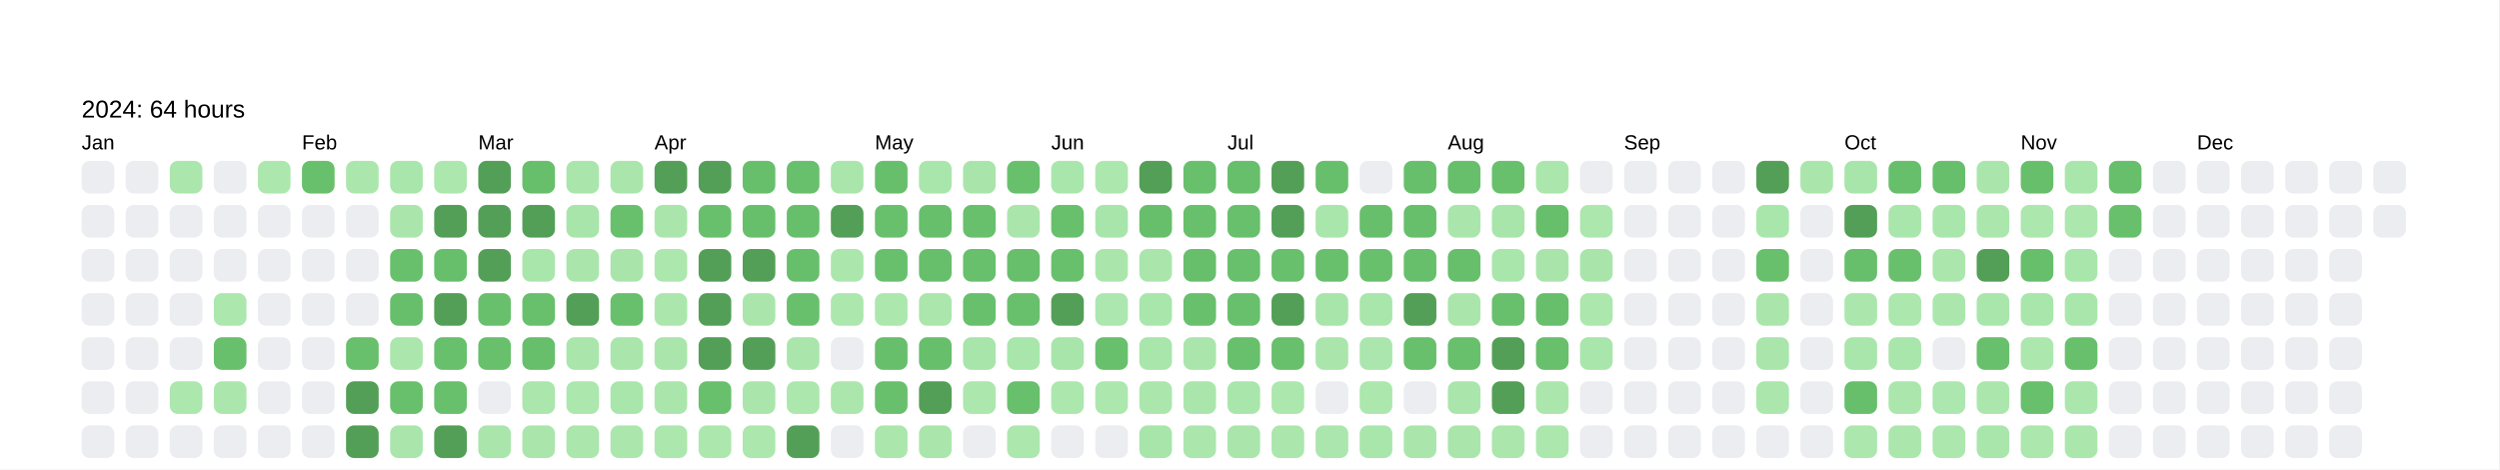
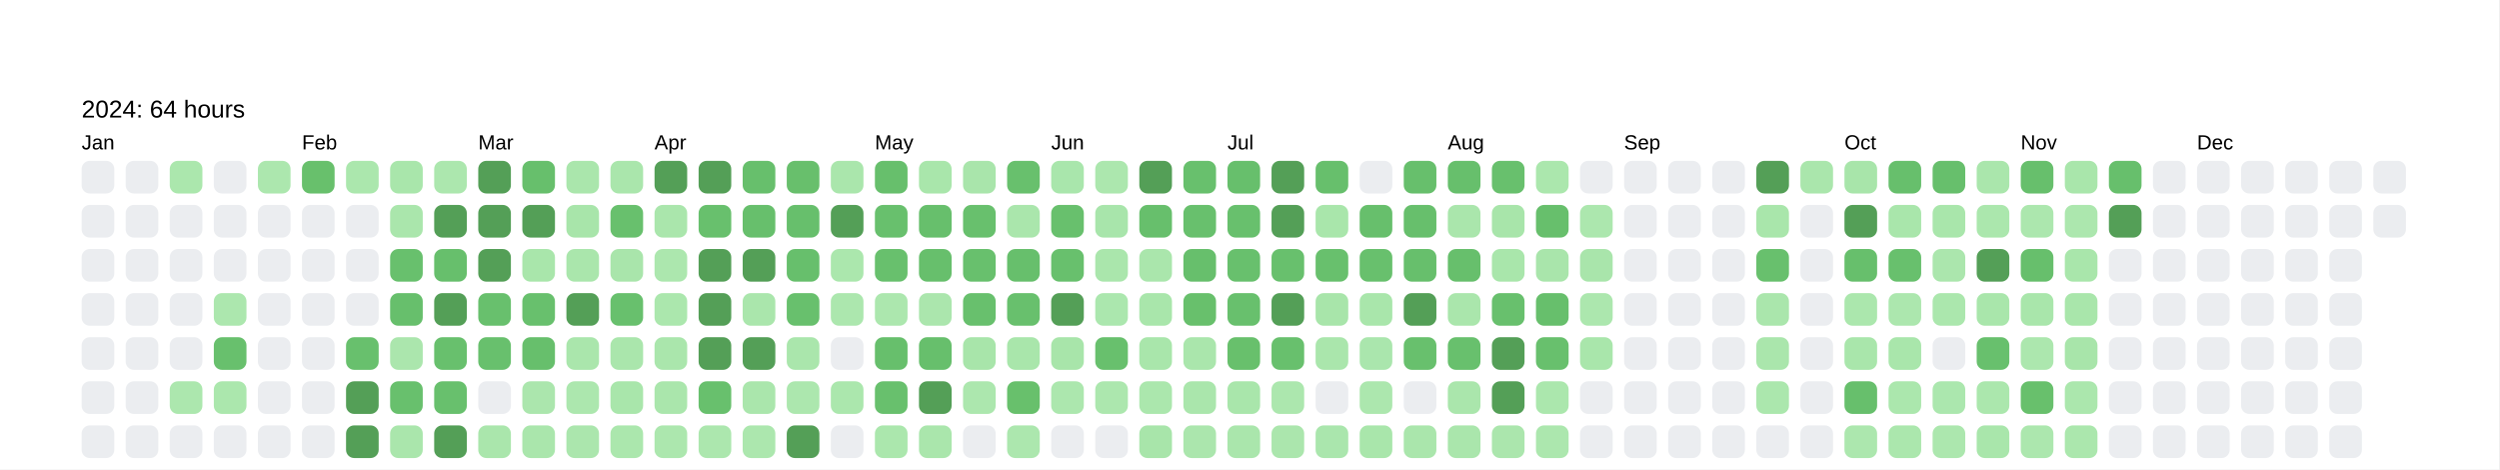
<svg xmlns="http://www.w3.org/2000/svg" baseProfile="full" height="57.5mm" version="1.1" viewBox="0,0,306.2,57.5" width="306.2mm">
  <defs />
  <rect fill="#FFFFFF" height="57.5" width="306.2" x="0" y="0" />
  <text fill="#000000" style="font-size:6px; font-family:Arial; font-weight:bold;" x="10" y="10" />
  <text fill="#000000" style="font-size:3px; font-family:Arial;" x="10" y="14.4">2024: 64 hours</text>
  <text fill="#000000" style="font-size:2.5px; font-family:Arial" x="10" y="18.3">Jan</text>
  <rect fill="#EBEDF0" height="4" rx="1" ry="1" width="4" x="10" y="19.7" />
  <rect fill="#EBEDF0" height="4" rx="1" ry="1" width="4" x="10" y="25.1" />
  <rect fill="#EBEDF0" height="4" rx="1" ry="1" width="4" x="10" y="30.5" />
  <rect fill="#EBEDF0" height="4" rx="1" ry="1" width="4" x="10" y="35.9" />
  <rect fill="#EBEDF0" height="4" rx="1" ry="1" width="4" x="10" y="41.3" />
  <rect fill="#EBEDF0" height="4" rx="1" ry="1" width="4" x="10" y="46.7" />
  <rect fill="#EBEDF0" height="4" rx="1" ry="1" width="4" x="10" y="52.1" />
  <rect fill="#EBEDF0" height="4" rx="1" ry="1" width="4" x="15.4" y="19.7" />
  <rect fill="#EBEDF0" height="4" rx="1" ry="1" width="4" x="15.4" y="25.1" />
  <rect fill="#EBEDF0" height="4" rx="1" ry="1" width="4" x="15.4" y="30.5" />
  <rect fill="#EBEDF0" height="4" rx="1" ry="1" width="4" x="15.4" y="35.9" />
  <rect fill="#EBEDF0" height="4" rx="1" ry="1" width="4" x="15.4" y="41.3" />
  <rect fill="#EBEDF0" height="4" rx="1" ry="1" width="4" x="15.4" y="46.7" />
  <rect fill="#EBEDF0" height="4" rx="1" ry="1" width="4" x="15.4" y="52.1" />
  <rect fill="#abe7ad" height="4" rx="1" ry="1" width="4" x="20.8" y="19.7" />
  <rect fill="#EBEDF0" height="4" rx="1" ry="1" width="4" x="20.8" y="25.1" />
  <rect fill="#EBEDF0" height="4" rx="1" ry="1" width="4" x="20.8" y="30.5" />
  <rect fill="#EBEDF0" height="4" rx="1" ry="1" width="4" x="20.8" y="35.9" />
  <rect fill="#EBEDF0" height="4" rx="1" ry="1" width="4" x="20.8" y="41.3" />
  <rect fill="#ace7ae" height="4" rx="1" ry="1" width="4" x="20.8" y="46.7" />
  <rect fill="#EBEDF0" height="4" rx="1" ry="1" width="4" x="20.8" y="52.1" />
  <rect fill="#EBEDF0" height="4" rx="1" ry="1" width="4" x="26.2" y="19.7" />
  <rect fill="#EBEDF0" height="4" rx="1" ry="1" width="4" x="26.2" y="25.1" />
  <rect fill="#EBEDF0" height="4" rx="1" ry="1" width="4" x="26.2" y="30.5" />
  <rect fill="#ace7ae" height="4" rx="1" ry="1" width="4" x="26.2" y="35.9" />
  <rect fill="#68c06d" height="4" rx="1" ry="1" width="4" x="26.2" y="41.3" />
  <rect fill="#abe7ad" height="4" rx="1" ry="1" width="4" x="26.2" y="46.7" />
  <rect fill="#EBEDF0" height="4" rx="1" ry="1" width="4" x="26.2" y="52.1" />
  <rect fill="#ace7ae" height="4" rx="1" ry="1" width="4" x="31.6" y="19.7" />
  <rect fill="#EBEDF0" height="4" rx="1" ry="1" width="4" x="31.6" y="25.1" />
  <rect fill="#EBEDF0" height="4" rx="1" ry="1" width="4" x="31.6" y="30.5" />
  <rect fill="#EBEDF0" height="4" rx="1" ry="1" width="4" x="31.6" y="35.9" />
  <rect fill="#EBEDF0" height="4" rx="1" ry="1" width="4" x="31.6" y="41.3" />
  <rect fill="#EBEDF0" height="4" rx="1" ry="1" width="4" x="31.6" y="46.7" />
  <rect fill="#EBEDF0" height="4" rx="1" ry="1" width="4" x="31.6" y="52.1" />
  <text fill="#000000" style="font-size:2.5px; font-family:Arial" x="37.0" y="18.3">Feb</text>
  <rect fill="#68c06c" height="4" rx="1" ry="1" width="4" x="37.0" y="19.7" />
  <rect fill="#EBEDF0" height="4" rx="1" ry="1" width="4" x="37.0" y="25.1" />
  <rect fill="#EBEDF0" height="4" rx="1" ry="1" width="4" x="37.0" y="30.5" />
  <rect fill="#EBEDF0" height="4" rx="1" ry="1" width="4" x="37.0" y="35.9" />
  <rect fill="#EBEDF0" height="4" rx="1" ry="1" width="4" x="37.0" y="41.3" />
  <rect fill="#EBEDF0" height="4" rx="1" ry="1" width="4" x="37.0" y="46.7" />
  <rect fill="#EBEDF0" height="4" rx="1" ry="1" width="4" x="37.0" y="52.1" />
  <rect fill="#abe7ad" height="4" rx="1" ry="1" width="4" x="42.4" y="19.7" />
  <rect fill="#EBEDF0" height="4" rx="1" ry="1" width="4" x="42.4" y="25.1" />
  <rect fill="#EBEDF0" height="4" rx="1" ry="1" width="4" x="42.4" y="30.5" />
  <rect fill="#EBEDF0" height="4" rx="1" ry="1" width="4" x="42.4" y="35.9" />
  <rect fill="#68c06d" height="4" rx="1" ry="1" width="4" x="42.4" y="41.3" />
  <rect fill="#549F57" height="4" rx="1" ry="1" width="4" x="42.4" y="46.7" />
  <rect fill="#549F57" height="4" rx="1" ry="1" width="4" x="42.4" y="52.1" />
  <rect fill="#a9e6ab" height="4" rx="1" ry="1" width="4" x="47.8" y="19.7" />
  <rect fill="#aae6ac" height="4" rx="1" ry="1" width="4" x="47.8" y="25.1" />
  <rect fill="#68c06d" height="4" rx="1" ry="1" width="4" x="47.8" y="30.5" />
  <rect fill="#67bf6c" height="4" rx="1" ry="1" width="4" x="47.8" y="35.9" />
  <rect fill="#abe6ad" height="4" rx="1" ry="1" width="4" x="47.8" y="41.3" />
  <rect fill="#68c06d" height="4" rx="1" ry="1" width="4" x="47.8" y="46.7" />
  <rect fill="#aae6ac" height="4" rx="1" ry="1" width="4" x="47.8" y="52.1" />
  <rect fill="#ace7ae" height="4" rx="1" ry="1" width="4" x="53.2" y="19.7" />
  <rect fill="#549F57" height="4" rx="1" ry="1" width="4" x="53.2" y="25.1" />
  <rect fill="#67bf6c" height="4" rx="1" ry="1" width="4" x="53.2" y="30.5" />
  <rect fill="#549F57" height="4" rx="1" ry="1" width="4" x="53.2" y="35.9" />
  <rect fill="#68c06d" height="4" rx="1" ry="1" width="4" x="53.2" y="41.3" />
  <rect fill="#68c06d" height="4" rx="1" ry="1" width="4" x="53.2" y="46.7" />
  <rect fill="#549F57" height="4" rx="1" ry="1" width="4" x="53.2" y="52.1" />
  <text fill="#000000" style="font-size:2.5px; font-family:Arial" x="58.6" y="18.3">Mar</text>
  <rect fill="#549F57" height="4" rx="1" ry="1" width="4" x="58.6" y="19.7" />
  <rect fill="#549F57" height="4" rx="1" ry="1" width="4" x="58.6" y="25.1" />
  <rect fill="#549F57" height="4" rx="1" ry="1" width="4" x="58.6" y="30.5" />
  <rect fill="#68c06d" height="4" rx="1" ry="1" width="4" x="58.6" y="35.9" />
  <rect fill="#68c06d" height="4" rx="1" ry="1" width="4" x="58.6" y="41.3" />
  <rect fill="#EBEDF0" height="4" rx="1" ry="1" width="4" x="58.6" y="46.7" />
  <rect fill="#aae6ac" height="4" rx="1" ry="1" width="4" x="58.6" y="52.1" />
  <rect fill="#67bf6c" height="4" rx="1" ry="1" width="4" x="64" y="19.7" />
  <rect fill="#549F57" height="4" rx="1" ry="1" width="4" x="64" y="25.1" />
  <rect fill="#a9e6ab" height="4" rx="1" ry="1" width="4" x="64" y="30.5" />
  <rect fill="#68c06d" height="4" rx="1" ry="1" width="4" x="64" y="35.9" />
  <rect fill="#67bf6c" height="4" rx="1" ry="1" width="4" x="64" y="41.3" />
  <rect fill="#abe6ad" height="4" rx="1" ry="1" width="4" x="64" y="46.7" />
  <rect fill="#aae6ac" height="4" rx="1" ry="1" width="4" x="64" y="52.1" />
  <rect fill="#aae6ac" height="4" rx="1" ry="1" width="4" x="69.4" y="19.7" />
  <rect fill="#a8e5aa" height="4" rx="1" ry="1" width="4" x="69.4" y="25.1" />
  <rect fill="#aae6ac" height="4" rx="1" ry="1" width="4" x="69.4" y="30.5" />
  <rect fill="#549F57" height="4" rx="1" ry="1" width="4" x="69.4" y="35.9" />
  <rect fill="#aae6ac" height="4" rx="1" ry="1" width="4" x="69.4" y="41.3" />
  <rect fill="#ace7ae" height="4" rx="1" ry="1" width="4" x="69.4" y="46.7" />
  <rect fill="#abe6ad" height="4" rx="1" ry="1" width="4" x="69.4" y="52.1" />
  <rect fill="#aae6ac" height="4" rx="1" ry="1" width="4" x="74.8" y="19.7" />
  <rect fill="#68c06d" height="4" rx="1" ry="1" width="4" x="74.8" y="25.1" />
  <rect fill="#a9e5ab" height="4" rx="1" ry="1" width="4" x="74.8" y="30.5" />
  <rect fill="#68c06d" height="4" rx="1" ry="1" width="4" x="74.8" y="35.9" />
  <rect fill="#aae6ac" height="4" rx="1" ry="1" width="4" x="74.8" y="41.3" />
  <rect fill="#a9e6ab" height="4" rx="1" ry="1" width="4" x="74.8" y="46.7" />
  <rect fill="#abe7ad" height="4" rx="1" ry="1" width="4" x="74.8" y="52.1" />
  <text fill="#000000" style="font-size:2.5px; font-family:Arial" x="80.2" y="18.3">Apr</text>
  <rect fill="#549F57" height="4" rx="1" ry="1" width="4" x="80.2" y="19.7" />
  <rect fill="#aae6ac" height="4" rx="1" ry="1" width="4" x="80.2" y="25.1" />
  <rect fill="#ace7ae" height="4" rx="1" ry="1" width="4" x="80.2" y="30.5" />
  <rect fill="#abe7ad" height="4" rx="1" ry="1" width="4" x="80.2" y="35.9" />
  <rect fill="#aae6ac" height="4" rx="1" ry="1" width="4" x="80.2" y="41.3" />
  <rect fill="#aae6ac" height="4" rx="1" ry="1" width="4" x="80.2" y="46.7" />
  <rect fill="#ace7ae" height="4" rx="1" ry="1" width="4" x="80.2" y="52.1" />
  <rect fill="#549F57" height="4" rx="1" ry="1" width="4" x="85.6" y="19.7" />
  <rect fill="#68c06d" height="4" rx="1" ry="1" width="4" x="85.6" y="25.1" />
  <rect fill="#549F57" height="4" rx="1" ry="1" width="4" x="85.6" y="30.5" />
  <rect fill="#549F57" height="4" rx="1" ry="1" width="4" x="85.6" y="35.9" />
  <rect fill="#549F57" height="4" rx="1" ry="1" width="4" x="85.6" y="41.3" />
  <rect fill="#68c06d" height="4" rx="1" ry="1" width="4" x="85.6" y="46.7" />
  <rect fill="#ace7ae" height="4" rx="1" ry="1" width="4" x="85.6" y="52.1" />
  <rect fill="#67bf6c" height="4" rx="1" ry="1" width="4" x="91" y="19.7" />
  <rect fill="#67bf6c" height="4" rx="1" ry="1" width="4" x="91" y="25.1" />
  <rect fill="#549F57" height="4" rx="1" ry="1" width="4" x="91" y="30.5" />
  <rect fill="#aae6ac" height="4" rx="1" ry="1" width="4" x="91" y="35.9" />
  <rect fill="#549F57" height="4" rx="1" ry="1" width="4" x="91" y="41.3" />
  <rect fill="#aae6ac" height="4" rx="1" ry="1" width="4" x="91" y="46.7" />
  <rect fill="#ace7ae" height="4" rx="1" ry="1" width="4" x="91" y="52.1" />
  <rect fill="#68bf6c" height="4" rx="1" ry="1" width="4" x="96.4" y="19.7" />
  <rect fill="#67bf6c" height="4" rx="1" ry="1" width="4" x="96.4" y="25.1" />
  <rect fill="#67bf6c" height="4" rx="1" ry="1" width="4" x="96.4" y="30.5" />
  <rect fill="#68c06d" height="4" rx="1" ry="1" width="4" x="96.4" y="35.9" />
  <rect fill="#aae6ac" height="4" rx="1" ry="1" width="4" x="96.4" y="41.3" />
  <rect fill="#ace7ae" height="4" rx="1" ry="1" width="4" x="96.4" y="46.7" />
  <rect fill="#549F57" height="4" rx="1" ry="1" width="4" x="96.4" y="52.1" />
  <rect fill="#aae6ac" height="4" rx="1" ry="1" width="4" x="101.8" y="19.7" />
  <rect fill="#549F57" height="4" rx="1" ry="1" width="4" x="101.8" y="25.1" />
  <rect fill="#abe7ad" height="4" rx="1" ry="1" width="4" x="101.8" y="30.5" />
  <rect fill="#ace7ae" height="4" rx="1" ry="1" width="4" x="101.8" y="35.9" />
  <rect fill="#EBEDF0" height="4" rx="1" ry="1" width="4" x="101.8" y="41.3" />
  <rect fill="#abe7ad" height="4" rx="1" ry="1" width="4" x="101.8" y="46.7" />
  <rect fill="#EBEDF0" height="4" rx="1" ry="1" width="4" x="101.8" y="52.1" />
  <text fill="#000000" style="font-size:2.5px; font-family:Arial" x="107.2" y="18.3">May</text>
  <rect fill="#67bf6c" height="4" rx="1" ry="1" width="4" x="107.2" y="19.7" />
  <rect fill="#68c06d" height="4" rx="1" ry="1" width="4" x="107.2" y="25.1" />
  <rect fill="#68c06d" height="4" rx="1" ry="1" width="4" x="107.2" y="30.5" />
  <rect fill="#ace7ae" height="4" rx="1" ry="1" width="4" x="107.2" y="35.9" />
  <rect fill="#67bf6c" height="4" rx="1" ry="1" width="4" x="107.2" y="41.3" />
  <rect fill="#68c06d" height="4" rx="1" ry="1" width="4" x="107.2" y="46.7" />
  <rect fill="#abe7ad" height="4" rx="1" ry="1" width="4" x="107.2" y="52.1" />
  <rect fill="#a9e6ab" height="4" rx="1" ry="1" width="4" x="112.6" y="19.7" />
  <rect fill="#67bf6c" height="4" rx="1" ry="1" width="4" x="112.6" y="25.1" />
  <rect fill="#67bf6c" height="4" rx="1" ry="1" width="4" x="112.6" y="30.5" />
  <rect fill="#abe6ad" height="4" rx="1" ry="1" width="4" x="112.6" y="35.9" />
  <rect fill="#67bf6c" height="4" rx="1" ry="1" width="4" x="112.6" y="41.3" />
  <rect fill="#549F57" height="4" rx="1" ry="1" width="4" x="112.6" y="46.7" />
  <rect fill="#aae6ac" height="4" rx="1" ry="1" width="4" x="112.6" y="52.1" />
  <rect fill="#a9e5ab" height="4" rx="1" ry="1" width="4" x="118" y="19.7" />
  <rect fill="#68c06d" height="4" rx="1" ry="1" width="4" x="118" y="25.1" />
  <rect fill="#68c06d" height="4" rx="1" ry="1" width="4" x="118" y="30.5" />
  <rect fill="#68c06d" height="4" rx="1" ry="1" width="4" x="118" y="35.9" />
  <rect fill="#a8e5aa" height="4" rx="1" ry="1" width="4" x="118" y="41.3" />
  <rect fill="#ace7ae" height="4" rx="1" ry="1" width="4" x="118" y="46.7" />
  <rect fill="#EBEDF0" height="4" rx="1" ry="1" width="4" x="118" y="52.1" />
  <rect fill="#68c06d" height="4" rx="1" ry="1" width="4" x="123.4" y="19.7" />
  <rect fill="#aae6ac" height="4" rx="1" ry="1" width="4" x="123.4" y="25.1" />
  <rect fill="#67bf6c" height="4" rx="1" ry="1" width="4" x="123.4" y="30.5" />
  <rect fill="#68c06d" height="4" rx="1" ry="1" width="4" x="123.4" y="35.9" />
  <rect fill="#a9e6ab" height="4" rx="1" ry="1" width="4" x="123.4" y="41.3" />
  <rect fill="#68c06c" height="4" rx="1" ry="1" width="4" x="123.4" y="46.7" />
  <rect fill="#ace7ae" height="4" rx="1" ry="1" width="4" x="123.4" y="52.1" />
  <text fill="#000000" style="font-size:2.5px; font-family:Arial" x="128.8" y="18.3">Jun</text>
  <rect fill="#a9e6ac" height="4" rx="1" ry="1" width="4" x="128.8" y="19.7" />
  <rect fill="#68c06d" height="4" rx="1" ry="1" width="4" x="128.8" y="25.1" />
  <rect fill="#68c06d" height="4" rx="1" ry="1" width="4" x="128.8" y="30.5" />
  <rect fill="#549F57" height="4" rx="1" ry="1" width="4" x="128.8" y="35.9" />
  <rect fill="#a8e5aa" height="4" rx="1" ry="1" width="4" x="128.8" y="41.3" />
  <rect fill="#ace7ae" height="4" rx="1" ry="1" width="4" x="128.8" y="46.7" />
  <rect fill="#EBEDF0" height="4" rx="1" ry="1" width="4" x="128.8" y="52.1" />
  <rect fill="#ace7ae" height="4" rx="1" ry="1" width="4" x="134.2" y="19.7" />
  <rect fill="#a8e5ab" height="4" rx="1" ry="1" width="4" x="134.2" y="25.1" />
  <rect fill="#aae6ac" height="4" rx="1" ry="1" width="4" x="134.2" y="30.5" />
  <rect fill="#abe7ae" height="4" rx="1" ry="1" width="4" x="134.2" y="35.9" />
  <rect fill="#68c06d" height="4" rx="1" ry="1" width="4" x="134.2" y="41.3" />
  <rect fill="#ace7ae" height="4" rx="1" ry="1" width="4" x="134.2" y="46.7" />
  <rect fill="#EBEDF0" height="4" rx="1" ry="1" width="4" x="134.2" y="52.1" />
  <rect fill="#549F57" height="4" rx="1" ry="1" width="4" x="139.6" y="19.7" />
  <rect fill="#67bf6c" height="4" rx="1" ry="1" width="4" x="139.6" y="25.1" />
  <rect fill="#aae6ac" height="4" rx="1" ry="1" width="4" x="139.6" y="30.5" />
  <rect fill="#a9e6ab" height="4" rx="1" ry="1" width="4" x="139.6" y="35.9" />
  <rect fill="#a9e6ab" height="4" rx="1" ry="1" width="4" x="139.6" y="41.3" />
  <rect fill="#abe7ad" height="4" rx="1" ry="1" width="4" x="139.6" y="46.7" />
  <rect fill="#a8e5aa" height="4" rx="1" ry="1" width="4" x="139.6" y="52.1" />
  <rect fill="#68c06d" height="4" rx="1" ry="1" width="4" x="145" y="19.7" />
  <rect fill="#68c06d" height="4" rx="1" ry="1" width="4" x="145" y="25.1" />
  <rect fill="#67bf6c" height="4" rx="1" ry="1" width="4" x="145" y="30.5" />
  <rect fill="#68c06c" height="4" rx="1" ry="1" width="4" x="145" y="35.9" />
  <rect fill="#aae6ac" height="4" rx="1" ry="1" width="4" x="145" y="41.3" />
  <rect fill="#aae6ac" height="4" rx="1" ry="1" width="4" x="145" y="46.7" />
  <rect fill="#abe6ad" height="4" rx="1" ry="1" width="4" x="145" y="52.1" />
  <text fill="#000000" style="font-size:2.5px; font-family:Arial" x="150.4" y="18.3">Jul</text>
  <rect fill="#67bf6c" height="4" rx="1" ry="1" width="4" x="150.4" y="19.7" />
  <rect fill="#68c06d" height="4" rx="1" ry="1" width="4" x="150.4" y="25.1" />
  <rect fill="#68c06d" height="4" rx="1" ry="1" width="4" x="150.4" y="30.5" />
  <rect fill="#68c06d" height="4" rx="1" ry="1" width="4" x="150.4" y="35.9" />
  <rect fill="#68c06c" height="4" rx="1" ry="1" width="4" x="150.4" y="41.3" />
  <rect fill="#a9e6ab" height="4" rx="1" ry="1" width="4" x="150.4" y="46.7" />
  <rect fill="#aae6ac" height="4" rx="1" ry="1" width="4" x="150.4" y="52.1" />
  <rect fill="#549F57" height="4" rx="1" ry="1" width="4" x="155.8" y="19.7" />
  <rect fill="#549F57" height="4" rx="1" ry="1" width="4" x="155.8" y="25.1" />
  <rect fill="#68c06d" height="4" rx="1" ry="1" width="4" x="155.8" y="30.5" />
  <rect fill="#549F57" height="4" rx="1" ry="1" width="4" x="155.8" y="35.9" />
  <rect fill="#68c06d" height="4" rx="1" ry="1" width="4" x="155.8" y="41.3" />
  <rect fill="#ace7ae" height="4" rx="1" ry="1" width="4" x="155.8" y="46.7" />
  <rect fill="#abe6ad" height="4" rx="1" ry="1" width="4" x="155.8" y="52.1" />
  <rect fill="#67bf6c" height="4" rx="1" ry="1" width="4" x="161.2" y="19.7" />
  <rect fill="#a9e6ab" height="4" rx="1" ry="1" width="4" x="161.2" y="25.1" />
  <rect fill="#68c06d" height="4" rx="1" ry="1" width="4" x="161.2" y="30.5" />
  <rect fill="#a8e5aa" height="4" rx="1" ry="1" width="4" x="161.2" y="35.9" />
  <rect fill="#aae6ac" height="4" rx="1" ry="1" width="4" x="161.2" y="41.3" />
  <rect fill="#EBEDF0" height="4" rx="1" ry="1" width="4" x="161.2" y="46.7" />
  <rect fill="#aae6ad" height="4" rx="1" ry="1" width="4" x="161.2" y="52.1" />
  <rect fill="#EBEDF0" height="4" rx="1" ry="1" width="4" x="166.6" y="19.7" />
  <rect fill="#67bf6c" height="4" rx="1" ry="1" width="4" x="166.6" y="25.1" />
  <rect fill="#68c06d" height="4" rx="1" ry="1" width="4" x="166.6" y="30.5" />
  <rect fill="#a9e6ab" height="4" rx="1" ry="1" width="4" x="166.6" y="35.9" />
  <rect fill="#aae6ad" height="4" rx="1" ry="1" width="4" x="166.6" y="41.3" />
  <rect fill="#ace7ae" height="4" rx="1" ry="1" width="4" x="166.6" y="46.7" />
  <rect fill="#a9e6ab" height="4" rx="1" ry="1" width="4" x="166.6" y="52.1" />
  <rect fill="#67bf6c" height="4" rx="1" ry="1" width="4" x="172" y="19.7" />
  <rect fill="#67bf6c" height="4" rx="1" ry="1" width="4" x="172" y="25.1" />
  <rect fill="#67bf6c" height="4" rx="1" ry="1" width="4" x="172" y="30.5" />
  <rect fill="#549F57" height="4" rx="1" ry="1" width="4" x="172" y="35.9" />
  <rect fill="#68c06d" height="4" rx="1" ry="1" width="4" x="172" y="41.3" />
  <rect fill="#EBEDF0" height="4" rx="1" ry="1" width="4" x="172" y="46.7" />
  <rect fill="#aae6ac" height="4" rx="1" ry="1" width="4" x="172" y="52.1" />
  <text fill="#000000" style="font-size:2.5px; font-family:Arial" x="177.4" y="18.3">Aug</text>
  <rect fill="#67bf6c" height="4" rx="1" ry="1" width="4" x="177.4" y="19.7" />
  <rect fill="#aae6ac" height="4" rx="1" ry="1" width="4" x="177.4" y="25.1" />
  <rect fill="#67bf6c" height="4" rx="1" ry="1" width="4" x="177.4" y="30.5" />
  <rect fill="#aae6ac" height="4" rx="1" ry="1" width="4" x="177.4" y="35.9" />
  <rect fill="#68c06d" height="4" rx="1" ry="1" width="4" x="177.4" y="41.3" />
  <rect fill="#aae6ac" height="4" rx="1" ry="1" width="4" x="177.4" y="46.7" />
  <rect fill="#aae6ac" height="4" rx="1" ry="1" width="4" x="177.4" y="52.1" />
  <rect fill="#68c06d" height="4" rx="1" ry="1" width="4" x="182.8" y="19.7" />
  <rect fill="#a8e5aa" height="4" rx="1" ry="1" width="4" x="182.8" y="25.1" />
  <rect fill="#a9e6ab" height="4" rx="1" ry="1" width="4" x="182.8" y="30.5" />
  <rect fill="#68c06d" height="4" rx="1" ry="1" width="4" x="182.8" y="35.9" />
  <rect fill="#549F57" height="4" rx="1" ry="1" width="4" x="182.8" y="41.3" />
  <rect fill="#549F57" height="4" rx="1" ry="1" width="4" x="182.8" y="46.7" />
  <rect fill="#abe6ad" height="4" rx="1" ry="1" width="4" x="182.8" y="52.1" />
  <rect fill="#abe7ad" height="4" rx="1" ry="1" width="4" x="188.2" y="19.7" />
  <rect fill="#67bf6c" height="4" rx="1" ry="1" width="4" x="188.2" y="25.1" />
  <rect fill="#a9e5ab" height="4" rx="1" ry="1" width="4" x="188.2" y="30.5" />
  <rect fill="#67bf6c" height="4" rx="1" ry="1" width="4" x="188.2" y="35.9" />
  <rect fill="#68c06d" height="4" rx="1" ry="1" width="4" x="188.2" y="41.3" />
  <rect fill="#abe7ad" height="4" rx="1" ry="1" width="4" x="188.2" y="46.7" />
  <rect fill="#ace7ae" height="4" rx="1" ry="1" width="4" x="188.2" y="52.1" />
  <rect fill="#EBEDF0" height="4" rx="1" ry="1" width="4" x="193.6" y="19.7" />
  <rect fill="#ace7ae" height="4" rx="1" ry="1" width="4" x="193.6" y="25.1" />
  <rect fill="#a9e5ab" height="4" rx="1" ry="1" width="4" x="193.6" y="30.5" />
  <rect fill="#ace7ae" height="4" rx="1" ry="1" width="4" x="193.6" y="35.9" />
  <rect fill="#a9e6ab" height="4" rx="1" ry="1" width="4" x="193.6" y="41.3" />
  <rect fill="#EBEDF0" height="4" rx="1" ry="1" width="4" x="193.6" y="46.7" />
  <rect fill="#EBEDF0" height="4" rx="1" ry="1" width="4" x="193.6" y="52.1" />
  <text fill="#000000" style="font-size:2.5px; font-family:Arial" x="199" y="18.3">Sep</text>
  <rect fill="#EBEDF0" height="4" rx="1" ry="1" width="4" x="199" y="19.7" />
  <rect fill="#EBEDF0" height="4" rx="1" ry="1" width="4" x="199" y="25.1" />
  <rect fill="#EBEDF0" height="4" rx="1" ry="1" width="4" x="199" y="30.5" />
  <rect fill="#EBEDF0" height="4" rx="1" ry="1" width="4" x="199" y="35.9" />
  <rect fill="#EBEDF0" height="4" rx="1" ry="1" width="4" x="199" y="41.3" />
  <rect fill="#EBEDF0" height="4" rx="1" ry="1" width="4" x="199" y="46.7" />
  <rect fill="#EBEDF0" height="4" rx="1" ry="1" width="4" x="199" y="52.1" />
  <rect fill="#EBEDF0" height="4" rx="1" ry="1" width="4" x="204.4" y="19.7" />
  <rect fill="#EBEDF0" height="4" rx="1" ry="1" width="4" x="204.4" y="25.1" />
  <rect fill="#EBEDF0" height="4" rx="1" ry="1" width="4" x="204.4" y="30.5" />
  <rect fill="#EBEDF0" height="4" rx="1" ry="1" width="4" x="204.4" y="35.9" />
  <rect fill="#EBEDF0" height="4" rx="1" ry="1" width="4" x="204.4" y="41.3" />
  <rect fill="#EBEDF0" height="4" rx="1" ry="1" width="4" x="204.4" y="46.7" />
  <rect fill="#EBEDF0" height="4" rx="1" ry="1" width="4" x="204.4" y="52.1" />
  <rect fill="#EBEDF0" height="4" rx="1" ry="1" width="4" x="209.8" y="19.7" />
  <rect fill="#EBEDF0" height="4" rx="1" ry="1" width="4" x="209.8" y="25.1" />
  <rect fill="#EBEDF0" height="4" rx="1" ry="1" width="4" x="209.8" y="30.5" />
  <rect fill="#EBEDF0" height="4" rx="1" ry="1" width="4" x="209.8" y="35.9" />
  <rect fill="#EBEDF0" height="4" rx="1" ry="1" width="4" x="209.8" y="41.3" />
  <rect fill="#EBEDF0" height="4" rx="1" ry="1" width="4" x="209.8" y="46.7" />
  <rect fill="#EBEDF0" height="4" rx="1" ry="1" width="4" x="209.8" y="52.1" />
  <rect fill="#549F57" height="4" rx="1" ry="1" width="4" x="215.2" y="19.7" />
  <rect fill="#a9e6ab" height="4" rx="1" ry="1" width="4" x="215.2" y="25.1" />
  <rect fill="#68c06d" height="4" rx="1" ry="1" width="4" x="215.2" y="30.5" />
  <rect fill="#aae6ac" height="4" rx="1" ry="1" width="4" x="215.2" y="35.9" />
  <rect fill="#aae6ac" height="4" rx="1" ry="1" width="4" x="215.2" y="41.3" />
  <rect fill="#abe7ad" height="4" rx="1" ry="1" width="4" x="215.2" y="46.7" />
  <rect fill="#EBEDF0" height="4" rx="1" ry="1" width="4" x="215.2" y="52.1" />
  <rect fill="#aae6ac" height="4" rx="1" ry="1" width="4" x="220.6" y="19.7" />
  <rect fill="#EBEDF0" height="4" rx="1" ry="1" width="4" x="220.6" y="25.1" />
  <rect fill="#EBEDF0" height="4" rx="1" ry="1" width="4" x="220.6" y="30.5" />
  <rect fill="#EBEDF0" height="4" rx="1" ry="1" width="4" x="220.6" y="35.9" />
  <rect fill="#EBEDF0" height="4" rx="1" ry="1" width="4" x="220.6" y="41.3" />
  <rect fill="#EBEDF0" height="4" rx="1" ry="1" width="4" x="220.6" y="46.7" />
  <rect fill="#EBEDF0" height="4" rx="1" ry="1" width="4" x="220.6" y="52.1" />
  <text fill="#000000" style="font-size:2.5px; font-family:Arial" x="226" y="18.3">Oct</text>
  <rect fill="#a8e5aa" height="4" rx="1" ry="1" width="4" x="226" y="19.7" />
  <rect fill="#549F57" height="4" rx="1" ry="1" width="4" x="226" y="25.1" />
  <rect fill="#67bf6c" height="4" rx="1" ry="1" width="4" x="226" y="30.5" />
  <rect fill="#abe7ad" height="4" rx="1" ry="1" width="4" x="226" y="35.9" />
  <rect fill="#a9e6ab" height="4" rx="1" ry="1" width="4" x="226" y="41.3" />
  <rect fill="#67bf6c" height="4" rx="1" ry="1" width="4" x="226" y="46.7" />
  <rect fill="#ace7ae" height="4" rx="1" ry="1" width="4" x="226" y="52.1" />
  <rect fill="#67bf6c" height="4" rx="1" ry="1" width="4" x="231.4" y="19.7" />
  <rect fill="#a9e6ab" height="4" rx="1" ry="1" width="4" x="231.4" y="25.1" />
  <rect fill="#68c06d" height="4" rx="1" ry="1" width="4" x="231.4" y="30.5" />
  <rect fill="#ace7ae" height="4" rx="1" ry="1" width="4" x="231.4" y="35.9" />
  <rect fill="#a9e6ab" height="4" rx="1" ry="1" width="4" x="231.4" y="41.3" />
  <rect fill="#abe7ad" height="4" rx="1" ry="1" width="4" x="231.4" y="46.7" />
  <rect fill="#abe7ad" height="4" rx="1" ry="1" width="4" x="231.4" y="52.1" />
  <rect fill="#67bf6c" height="4" rx="1" ry="1" width="4" x="236.8" y="19.7" />
  <rect fill="#a9e6ab" height="4" rx="1" ry="1" width="4" x="236.8" y="25.1" />
  <rect fill="#abe6ad" height="4" rx="1" ry="1" width="4" x="236.8" y="30.5" />
  <rect fill="#abe7ad" height="4" rx="1" ry="1" width="4" x="236.8" y="35.9" />
  <rect fill="#EBEDF0" height="4" rx="1" ry="1" width="4" x="236.8" y="41.3" />
  <rect fill="#abe7ae" height="4" rx="1" ry="1" width="4" x="236.8" y="46.7" />
  <rect fill="#ace7ae" height="4" rx="1" ry="1" width="4" x="236.8" y="52.1" />
  <rect fill="#aae6ac" height="4" rx="1" ry="1" width="4" x="242.2" y="19.7" />
  <rect fill="#abe7ad" height="4" rx="1" ry="1" width="4" x="242.2" y="25.1" />
  <rect fill="#549F57" height="4" rx="1" ry="1" width="4" x="242.2" y="30.5" />
  <rect fill="#a9e6ab" height="4" rx="1" ry="1" width="4" x="242.2" y="35.9" />
  <rect fill="#68c06d" height="4" rx="1" ry="1" width="4" x="242.2" y="41.3" />
  <rect fill="#abe7ad" height="4" rx="1" ry="1" width="4" x="242.2" y="46.7" />
  <rect fill="#a9e6ab" height="4" rx="1" ry="1" width="4" x="242.2" y="52.1" />
  <text fill="#000000" style="font-size:2.5px; font-family:Arial" x="247.6" y="18.3">Nov</text>
  <rect fill="#67bf6c" height="4" rx="1" ry="1" width="4" x="247.6" y="19.7" />
  <rect fill="#ace7ae" height="4" rx="1" ry="1" width="4" x="247.6" y="25.1" />
  <rect fill="#67bf6c" height="4" rx="1" ry="1" width="4" x="247.6" y="30.5" />
  <rect fill="#a9e6ab" height="4" rx="1" ry="1" width="4" x="247.6" y="35.9" />
  <rect fill="#ace7ae" height="4" rx="1" ry="1" width="4" x="247.6" y="41.3" />
  <rect fill="#68c06c" height="4" rx="1" ry="1" width="4" x="247.6" y="46.7" />
  <rect fill="#ace7ae" height="4" rx="1" ry="1" width="4" x="247.6" y="52.1" />
  <rect fill="#a9e6ab" height="4" rx="1" ry="1" width="4" x="253" y="19.7" />
  <rect fill="#ace7ae" height="4" rx="1" ry="1" width="4" x="253" y="25.1" />
  <rect fill="#a9e6ab" height="4" rx="1" ry="1" width="4" x="253" y="30.5" />
  <rect fill="#a9e6ab" height="4" rx="1" ry="1" width="4" x="253" y="35.9" />
-   <rect fill="#68c06d" height="4" rx="1" ry="1" width="4" x="253" y="41.3" />
+   <rect fill="#a8e5aa" height="4" rx="1" ry="1" width="4" x="253" y="41.3" />
  <rect fill="#abe7ad" height="4" rx="1" ry="1" width="4" x="253" y="46.7" />
  <rect fill="#abe7ad" height="4" rx="1" ry="1" width="4" x="253" y="52.1" />
  <rect fill="#67bf6c" height="4" rx="1" ry="1" width="4" x="258.4" y="19.7" />
-   <rect fill="#68c06c" height="4" rx="1" ry="1" width="4" x="258.4" y="25.1" />
+   <rect fill="#549F57" height="4" rx="1" ry="1" width="4" x="258.4" y="25.1" />
  <rect fill="#EBEDF0" height="4" rx="1" ry="1" width="4" x="258.4" y="30.5" />
  <rect fill="#EBEDF0" height="4" rx="1" ry="1" width="4" x="258.4" y="35.9" />
  <rect fill="#EBEDF0" height="4" rx="1" ry="1" width="4" x="258.4" y="41.3" />
  <rect fill="#EBEDF0" height="4" rx="1" ry="1" width="4" x="258.4" y="46.7" />
  <rect fill="#EBEDF0" height="4" rx="1" ry="1" width="4" x="258.4" y="52.1" />
  <rect fill="#EBEDF0" height="4" rx="1" ry="1" width="4" x="263.8" y="19.7" />
  <rect fill="#EBEDF0" height="4" rx="1" ry="1" width="4" x="263.8" y="25.1" />
  <rect fill="#EBEDF0" height="4" rx="1" ry="1" width="4" x="263.8" y="30.5" />
  <rect fill="#EBEDF0" height="4" rx="1" ry="1" width="4" x="263.8" y="35.9" />
  <rect fill="#EBEDF0" height="4" rx="1" ry="1" width="4" x="263.8" y="41.3" />
  <rect fill="#EBEDF0" height="4" rx="1" ry="1" width="4" x="263.8" y="46.7" />
  <rect fill="#EBEDF0" height="4" rx="1" ry="1" width="4" x="263.8" y="52.1" />
  <text fill="#000000" style="font-size:2.5px; font-family:Arial" x="269.2" y="18.3">Dec</text>
  <rect fill="#EBEDF0" height="4" rx="1" ry="1" width="4" x="269.2" y="19.7" />
  <rect fill="#EBEDF0" height="4" rx="1" ry="1" width="4" x="269.2" y="25.1" />
  <rect fill="#EBEDF0" height="4" rx="1" ry="1" width="4" x="269.2" y="30.5" />
  <rect fill="#EBEDF0" height="4" rx="1" ry="1" width="4" x="269.2" y="35.9" />
  <rect fill="#EBEDF0" height="4" rx="1" ry="1" width="4" x="269.2" y="41.3" />
  <rect fill="#EBEDF0" height="4" rx="1" ry="1" width="4" x="269.2" y="46.7" />
  <rect fill="#EBEDF0" height="4" rx="1" ry="1" width="4" x="269.2" y="52.1" />
  <rect fill="#EBEDF0" height="4" rx="1" ry="1" width="4" x="274.6" y="19.7" />
  <rect fill="#EBEDF0" height="4" rx="1" ry="1" width="4" x="274.6" y="25.1" />
  <rect fill="#EBEDF0" height="4" rx="1" ry="1" width="4" x="274.6" y="30.5" />
  <rect fill="#EBEDF0" height="4" rx="1" ry="1" width="4" x="274.6" y="35.9" />
  <rect fill="#EBEDF0" height="4" rx="1" ry="1" width="4" x="274.6" y="41.3" />
  <rect fill="#EBEDF0" height="4" rx="1" ry="1" width="4" x="274.6" y="46.7" />
  <rect fill="#EBEDF0" height="4" rx="1" ry="1" width="4" x="274.6" y="52.1" />
  <rect fill="#EBEDF0" height="4" rx="1" ry="1" width="4" x="280" y="19.7" />
  <rect fill="#EBEDF0" height="4" rx="1" ry="1" width="4" x="280" y="25.1" />
  <rect fill="#EBEDF0" height="4" rx="1" ry="1" width="4" x="280" y="30.5" />
  <rect fill="#EBEDF0" height="4" rx="1" ry="1" width="4" x="280" y="35.9" />
  <rect fill="#EBEDF0" height="4" rx="1" ry="1" width="4" x="280" y="41.3" />
  <rect fill="#EBEDF0" height="4" rx="1" ry="1" width="4" x="280" y="46.7" />
  <rect fill="#EBEDF0" height="4" rx="1" ry="1" width="4" x="280" y="52.1" />
  <rect fill="#EBEDF0" height="4" rx="1" ry="1" width="4" x="285.4" y="19.7" />
  <rect fill="#EBEDF0" height="4" rx="1" ry="1" width="4" x="285.4" y="25.1" />
  <rect fill="#EBEDF0" height="4" rx="1" ry="1" width="4" x="285.4" y="30.5" />
  <rect fill="#EBEDF0" height="4" rx="1" ry="1" width="4" x="285.4" y="35.9" />
  <rect fill="#EBEDF0" height="4" rx="1" ry="1" width="4" x="285.4" y="41.3" />
  <rect fill="#EBEDF0" height="4" rx="1" ry="1" width="4" x="285.4" y="46.7" />
  <rect fill="#EBEDF0" height="4" rx="1" ry="1" width="4" x="285.4" y="52.1" />
  <rect fill="#EBEDF0" height="4" rx="1" ry="1" width="4" x="290.8" y="19.7" />
  <rect fill="#EBEDF0" height="4" rx="1" ry="1" width="4" x="290.8" y="25.1" />
</svg>
